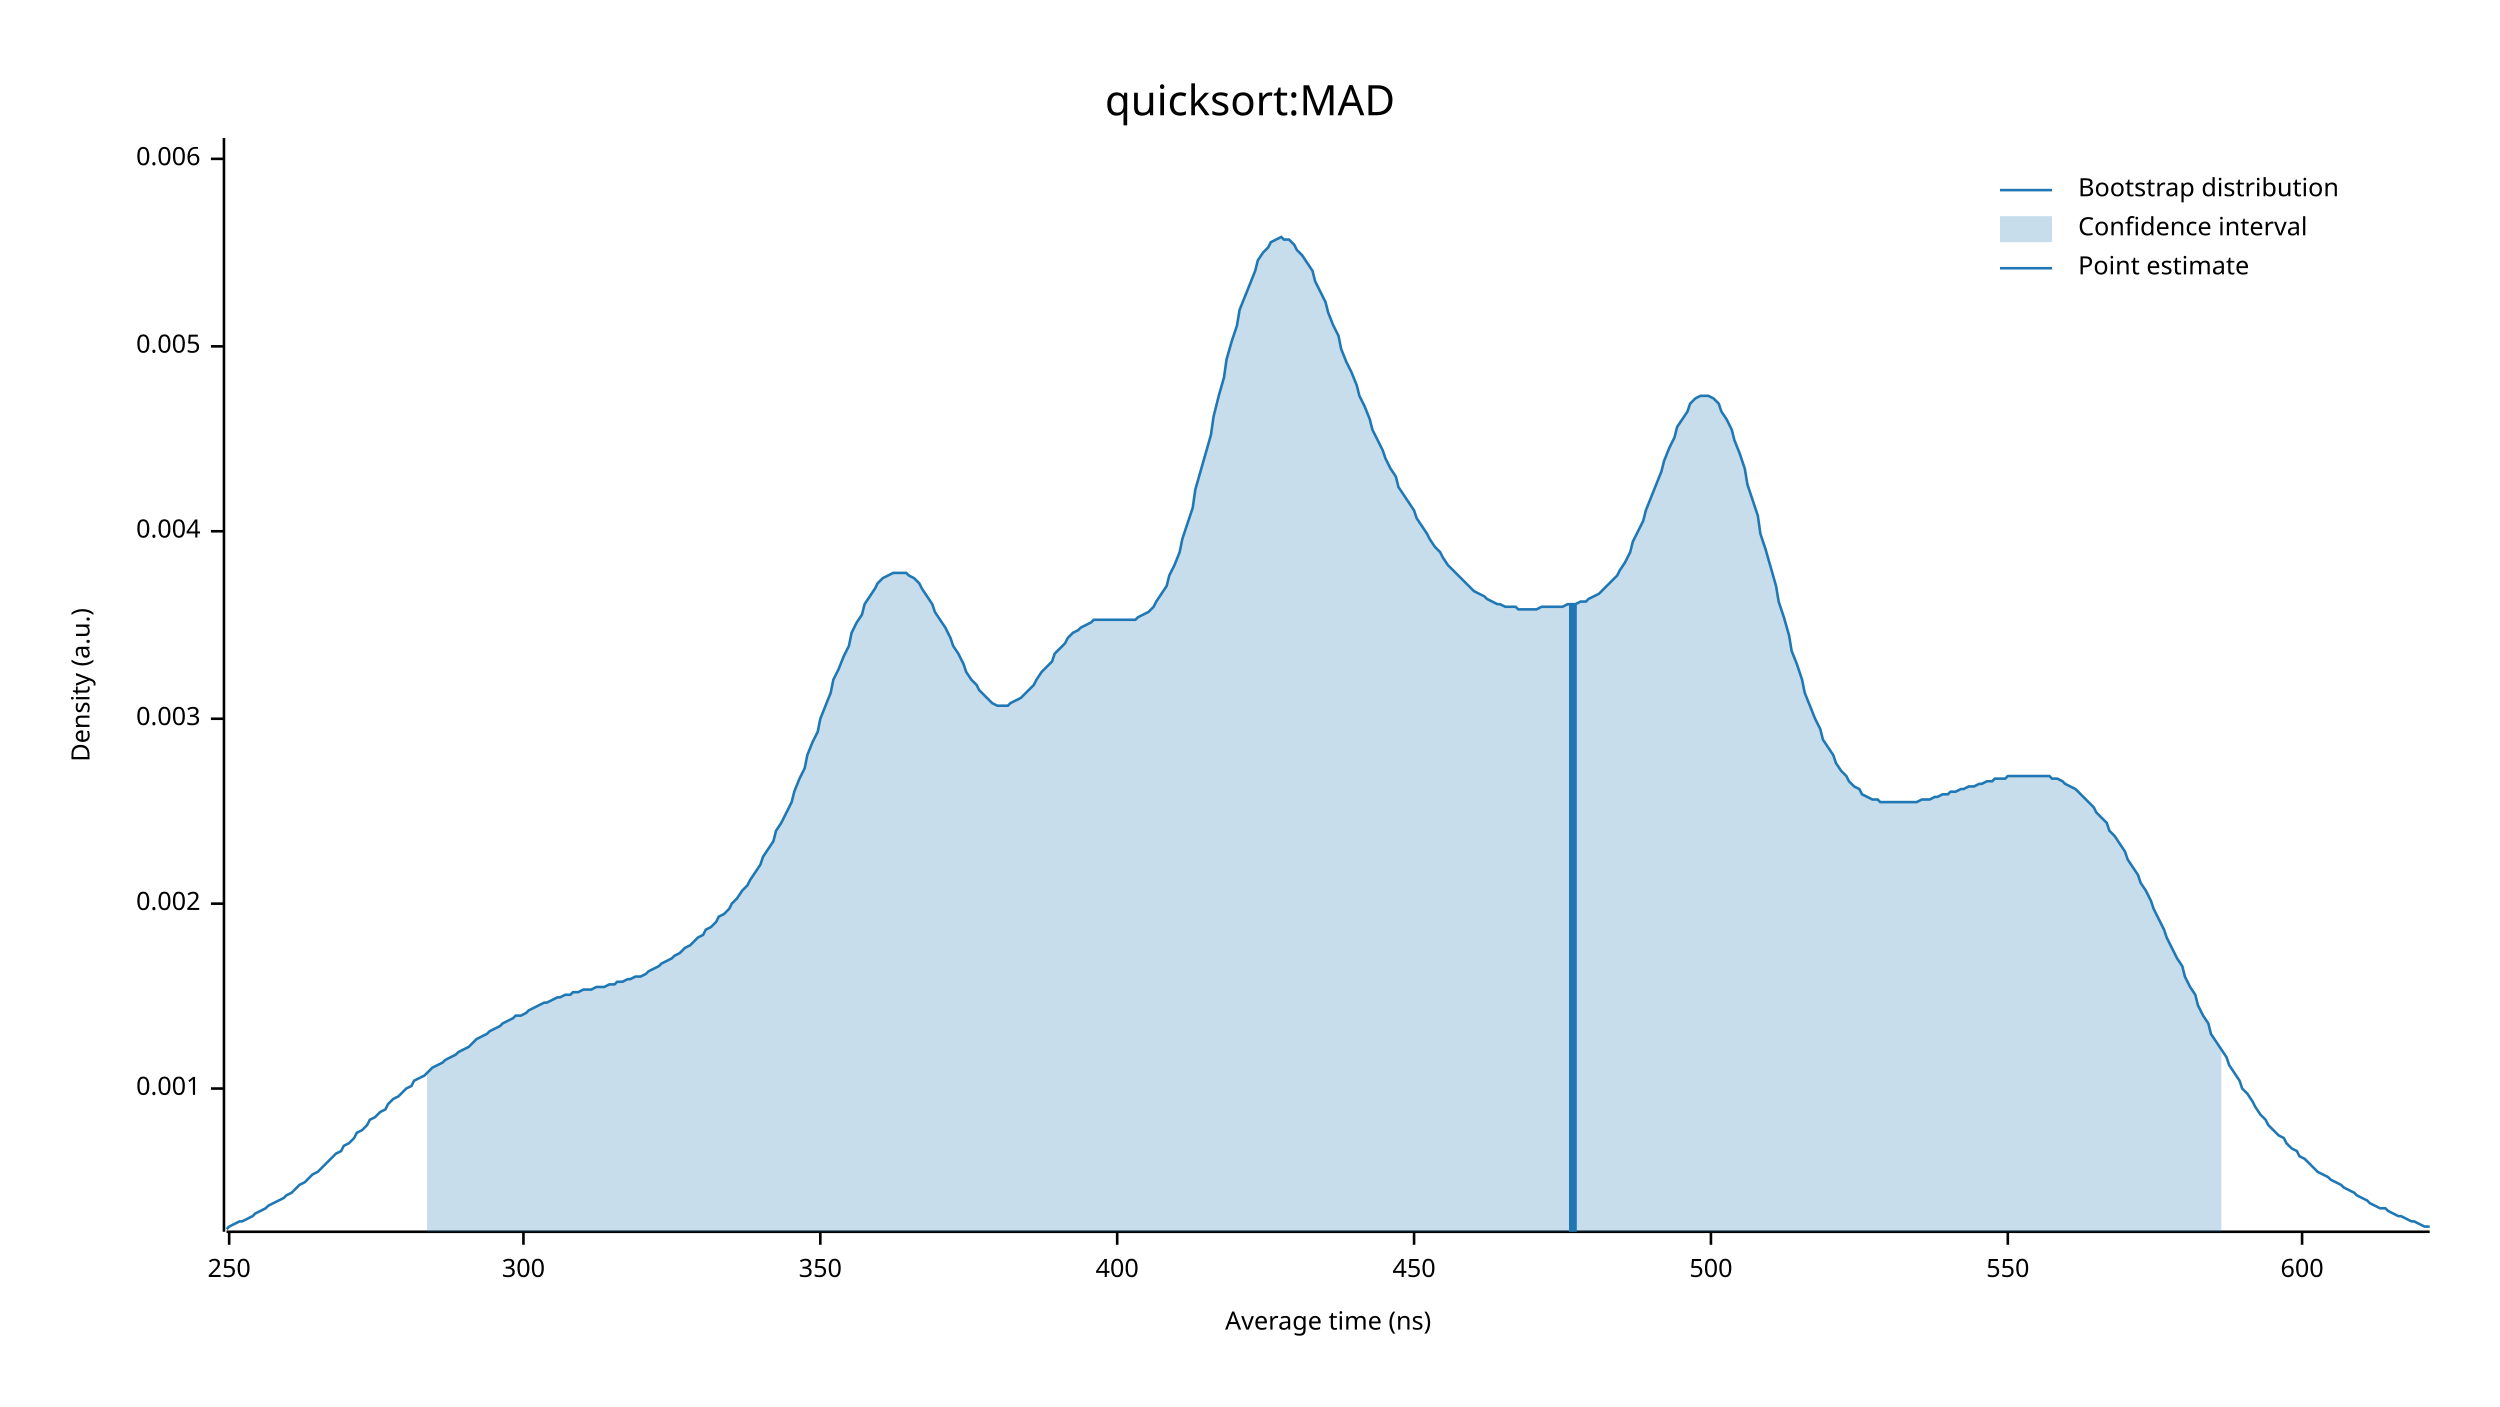
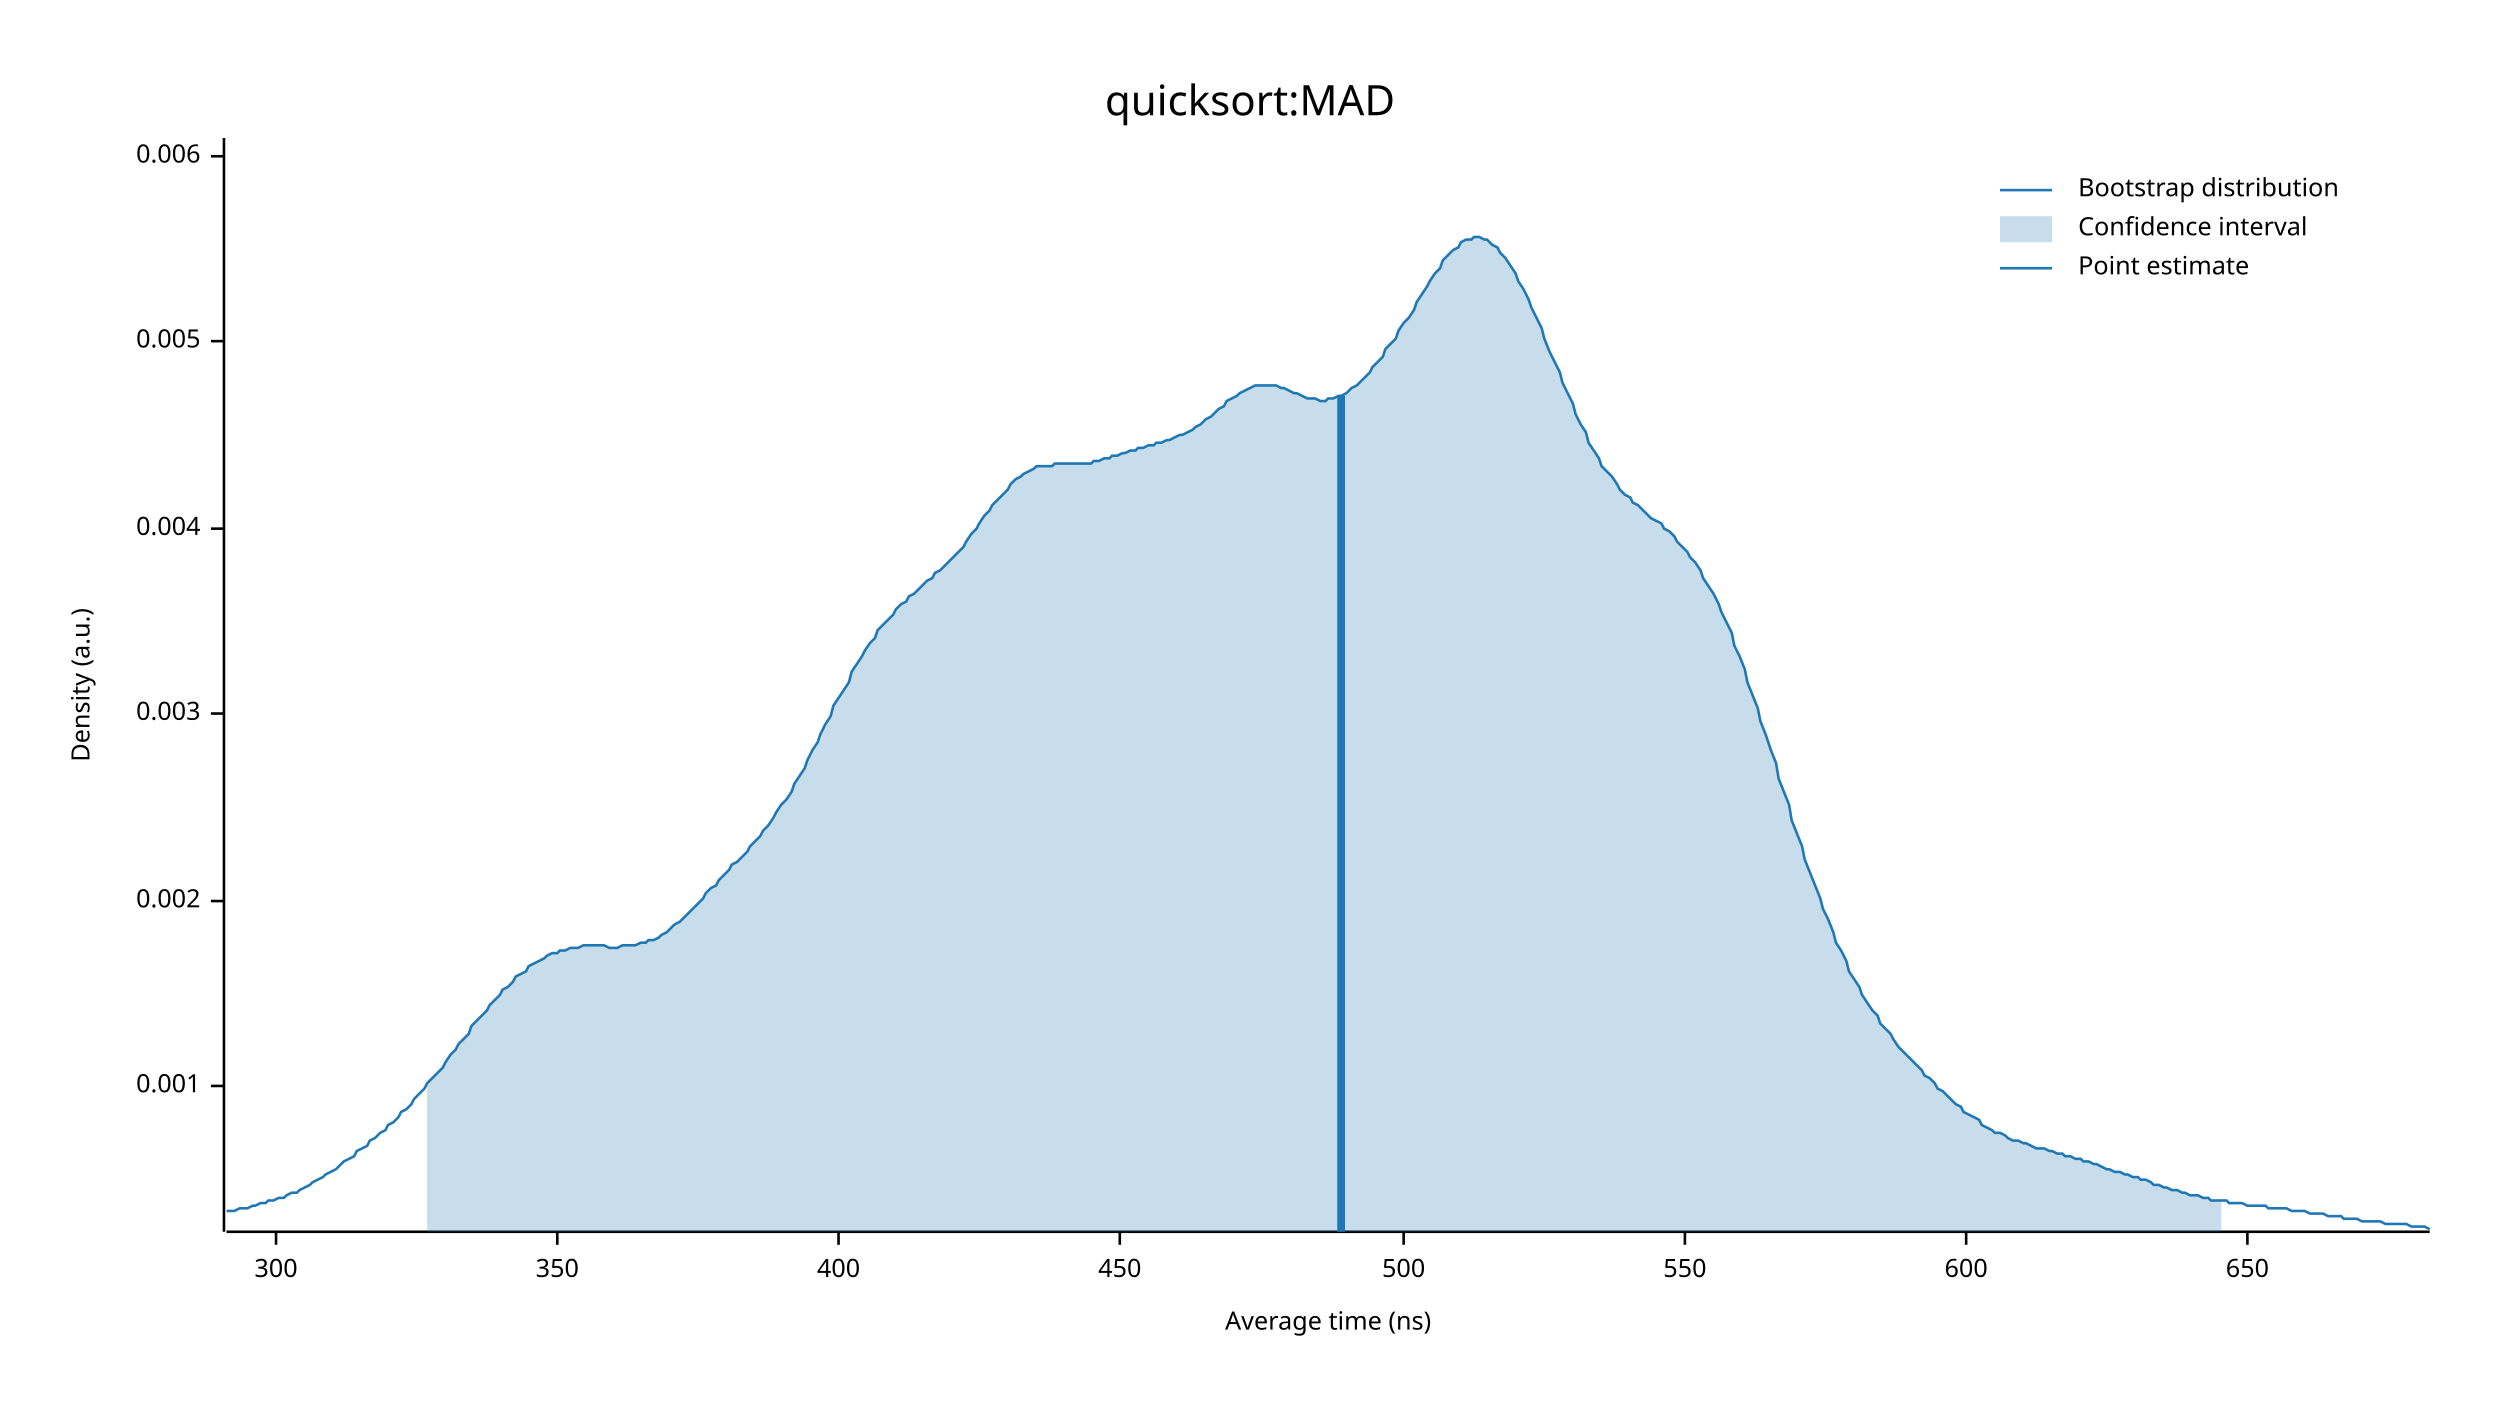
<svg xmlns="http://www.w3.org/2000/svg" width="960" height="540">
  <text x="480" y="32" dy="0.76em" text-anchor="middle" font-family="sans-serif" font-size="16.129" opacity="1" fill="#000000">
quicksort:MAD
</text>
  <text x="27" y="263" dy="0.76em" text-anchor="middle" font-family="sans-serif" font-size="9.677" opacity="1" fill="#000000" transform="rotate(270, 27, 263)">
Density (a.u.)
</text>
  <text x="510" y="513" dy="-0.5ex" text-anchor="middle" font-family="sans-serif" font-size="9.677" opacity="1" fill="#000000">
Average time (ns)
</text>
  <polyline fill="none" opacity="1" stroke="#000000" stroke-width="1" points="86,53 86,473 " />
-   <text x="77" y="418" dy="0.5ex" text-anchor="end" font-family="sans-serif" font-size="9.677" opacity="1" fill="#000000">
+   <text x="77" y="417" dy="0.5ex" text-anchor="end" font-family="sans-serif" font-size="9.677" opacity="1" fill="#000000">
0.001
</text>
-   <polyline fill="none" opacity="1" stroke="#000000" stroke-width="1" points="81,418 86,418 " />
-   <text x="77" y="347" dy="0.5ex" text-anchor="end" font-family="sans-serif" font-size="9.677" opacity="1" fill="#000000">
+   <polyline fill="none" opacity="1" stroke="#000000" stroke-width="1" points="81,417 86,417 " />
+   <text x="77" y="346" dy="0.5ex" text-anchor="end" font-family="sans-serif" font-size="9.677" opacity="1" fill="#000000">
0.002
</text>
-   <polyline fill="none" opacity="1" stroke="#000000" stroke-width="1" points="81,347 86,347 " />
-   <text x="77" y="276" dy="0.5ex" text-anchor="end" font-family="sans-serif" font-size="9.677" opacity="1" fill="#000000">
+   <polyline fill="none" opacity="1" stroke="#000000" stroke-width="1" points="81,346 86,346 " />
+   <text x="77" y="274" dy="0.5ex" text-anchor="end" font-family="sans-serif" font-size="9.677" opacity="1" fill="#000000">
0.003
</text>
-   <polyline fill="none" opacity="1" stroke="#000000" stroke-width="1" points="81,276 86,276 " />
-   <text x="77" y="204" dy="0.5ex" text-anchor="end" font-family="sans-serif" font-size="9.677" opacity="1" fill="#000000">
+   <polyline fill="none" opacity="1" stroke="#000000" stroke-width="1" points="81,274 86,274 " />
+   <text x="77" y="203" dy="0.5ex" text-anchor="end" font-family="sans-serif" font-size="9.677" opacity="1" fill="#000000">
0.004
</text>
-   <polyline fill="none" opacity="1" stroke="#000000" stroke-width="1" points="81,204 86,204 " />
-   <text x="77" y="133" dy="0.5ex" text-anchor="end" font-family="sans-serif" font-size="9.677" opacity="1" fill="#000000">
+   <polyline fill="none" opacity="1" stroke="#000000" stroke-width="1" points="81,203 86,203 " />
+   <text x="77" y="131" dy="0.5ex" text-anchor="end" font-family="sans-serif" font-size="9.677" opacity="1" fill="#000000">
0.005
</text>
-   <polyline fill="none" opacity="1" stroke="#000000" stroke-width="1" points="81,133 86,133 " />
-   <text x="77" y="61" dy="0.5ex" text-anchor="end" font-family="sans-serif" font-size="9.677" opacity="1" fill="#000000">
+   <polyline fill="none" opacity="1" stroke="#000000" stroke-width="1" points="81,131 86,131 " />
+   <text x="77" y="60" dy="0.5ex" text-anchor="end" font-family="sans-serif" font-size="9.677" opacity="1" fill="#000000">
0.006
</text>
-   <polyline fill="none" opacity="1" stroke="#000000" stroke-width="1" points="81,61 86,61 " />
+   <polyline fill="none" opacity="1" stroke="#000000" stroke-width="1" points="81,60 86,60 " />
  <polyline fill="none" opacity="1" stroke="#000000" stroke-width="1" points="87,473 933,473 " />
-   <text x="88" y="483" dy="0.76em" text-anchor="middle" font-family="sans-serif" font-size="9.677" opacity="1" fill="#000000">
- 250
- </text>
-   <polyline fill="none" opacity="1" stroke="#000000" stroke-width="1" points="88,473 88,478 " />
-   <text x="201" y="483" dy="0.76em" text-anchor="middle" font-family="sans-serif" font-size="9.677" opacity="1" fill="#000000">
+   <text x="106" y="483" dy="0.76em" text-anchor="middle" font-family="sans-serif" font-size="9.677" opacity="1" fill="#000000">
300
</text>
-   <polyline fill="none" opacity="1" stroke="#000000" stroke-width="1" points="201,473 201,478 " />
-   <text x="315" y="483" dy="0.76em" text-anchor="middle" font-family="sans-serif" font-size="9.677" opacity="1" fill="#000000">
+   <polyline fill="none" opacity="1" stroke="#000000" stroke-width="1" points="106,473 106,478 " />
+   <text x="214" y="483" dy="0.76em" text-anchor="middle" font-family="sans-serif" font-size="9.677" opacity="1" fill="#000000">
350
</text>
-   <polyline fill="none" opacity="1" stroke="#000000" stroke-width="1" points="315,473 315,478 " />
-   <text x="429" y="483" dy="0.76em" text-anchor="middle" font-family="sans-serif" font-size="9.677" opacity="1" fill="#000000">
+   <polyline fill="none" opacity="1" stroke="#000000" stroke-width="1" points="214,473 214,478 " />
+   <text x="322" y="483" dy="0.76em" text-anchor="middle" font-family="sans-serif" font-size="9.677" opacity="1" fill="#000000">
400
</text>
-   <polyline fill="none" opacity="1" stroke="#000000" stroke-width="1" points="429,473 429,478 " />
-   <text x="543" y="483" dy="0.76em" text-anchor="middle" font-family="sans-serif" font-size="9.677" opacity="1" fill="#000000">
+   <polyline fill="none" opacity="1" stroke="#000000" stroke-width="1" points="322,473 322,478 " />
+   <text x="430" y="483" dy="0.76em" text-anchor="middle" font-family="sans-serif" font-size="9.677" opacity="1" fill="#000000">
450
</text>
-   <polyline fill="none" opacity="1" stroke="#000000" stroke-width="1" points="543,473 543,478 " />
-   <text x="657" y="483" dy="0.76em" text-anchor="middle" font-family="sans-serif" font-size="9.677" opacity="1" fill="#000000">
+   <polyline fill="none" opacity="1" stroke="#000000" stroke-width="1" points="430,473 430,478 " />
+   <text x="539" y="483" dy="0.76em" text-anchor="middle" font-family="sans-serif" font-size="9.677" opacity="1" fill="#000000">
500
</text>
-   <polyline fill="none" opacity="1" stroke="#000000" stroke-width="1" points="657,473 657,478 " />
-   <text x="771" y="483" dy="0.76em" text-anchor="middle" font-family="sans-serif" font-size="9.677" opacity="1" fill="#000000">
+   <polyline fill="none" opacity="1" stroke="#000000" stroke-width="1" points="539,473 539,478 " />
+   <text x="647" y="483" dy="0.76em" text-anchor="middle" font-family="sans-serif" font-size="9.677" opacity="1" fill="#000000">
550
</text>
-   <polyline fill="none" opacity="1" stroke="#000000" stroke-width="1" points="771,473 771,478 " />
-   <text x="884" y="483" dy="0.76em" text-anchor="middle" font-family="sans-serif" font-size="9.677" opacity="1" fill="#000000">
+   <polyline fill="none" opacity="1" stroke="#000000" stroke-width="1" points="647,473 647,478 " />
+   <text x="755" y="483" dy="0.76em" text-anchor="middle" font-family="sans-serif" font-size="9.677" opacity="1" fill="#000000">
600
</text>
-   <polyline fill="none" opacity="1" stroke="#000000" stroke-width="1" points="884,473 884,478 " />
-   <polyline fill="none" opacity="1" stroke="#1F78B4" stroke-width="1" points="87,472 88,471 90,470 92,469 93,469 95,468 97,467 98,466 100,465 102,464 103,463 105,462 107,461 109,460 110,459 112,458 114,456 115,455 117,454 119,452 120,451 122,450 124,448 125,447 127,445 129,443 131,442 132,440 134,439 136,437 137,435 139,434 141,432 142,430 144,429 146,427 148,426 149,424 151,422 153,421 154,420 156,418 158,417 159,415 161,414 163,413 164,412 166,410 168,409 170,408 171,407 173,406 175,405 176,404 178,403 180,402 181,401 183,399 185,398 187,397 188,396 190,395 192,394 193,393 195,392 197,391 198,390 200,390 202,389 203,388 205,387 207,386 209,385 210,385 212,384 214,383 215,383 217,382 219,382 220,381 222,381 224,380 226,380 227,380 229,379 231,379 232,379 234,378 236,378 237,377 239,377 241,376 242,376 244,375 246,375 248,374 249,373 251,372 253,371 254,370 256,369 258,368 259,367 261,366 263,364 265,363 266,362 268,360 270,359 271,357 273,356 275,354 276,352 278,351 280,349 281,347 283,345 285,342 287,340 288,338 290,335 292,332 293,329 295,326 297,323 298,319 300,316 302,312 304,308 305,304 307,299 309,295 310,290 312,285 314,281 315,276 317,271 319,266 320,261 322,257 324,252 326,248 327,243 329,239 331,236 332,232 334,229 336,226 337,224 339,222 341,221 343,220 344,220 346,220 348,220 349,221 351,222 353,224 354,226 356,229 358,232 359,235 361,238 363,241 365,245 366,248 368,251 370,255 371,258 373,261 375,263 376,265 378,267 380,269 381,270 383,271 385,271 387,271 388,270 390,269 392,268 393,267 395,265 397,263 398,261 400,258 402,256 404,254 405,251 407,249 409,247 410,245 412,243 414,242 415,241 417,240 419,239 420,238 422,238 424,238 426,238 427,238 429,238 431,238 432,238 434,238 436,238 437,237 439,236 441,235 443,233 444,231 446,228 448,225 449,221 451,217 453,212 454,207 456,201 458,195 459,188 461,181 463,174 465,167 466,160 468,152 470,145 471,138 473,131 475,125 476,119 478,114 480,109 482,104 483,100 485,97 487,95 488,93 490,92 492,91 493,92 495,92 497,94 498,96 500,98 502,101 504,104 505,108 507,112 509,116 510,120 512,125 514,129 515,134 517,139 519,143 521,148 522,152 524,156 526,161 527,165 529,169 531,173 532,176 534,180 536,183 537,187 539,190 541,193 543,196 544,199 546,202 548,205 549,207 551,210 553,212 554,214 556,217 558,219 560,221 561,222 563,224 565,226 566,227 568,228 570,229 571,230 573,231 575,232 576,232 578,233 580,233 582,233 583,234 585,234 587,234 588,234 590,234 592,233 593,233 595,233 597,233 599,233 600,233 602,232 604,232 605,232 607,231 609,231 610,230 612,229 614,228 615,227 617,225 619,223 621,221 622,219 624,216 626,212 627,208 629,204 631,200 632,196 634,191 636,186 638,181 639,177 641,172 643,168 644,164 646,161 648,158 649,155 651,153 653,152 654,152 656,152 658,153 660,155 661,158 663,161 665,165 666,169 668,174 670,180 671,186 673,192 675,198 676,205 678,211 680,218 682,225 683,231 685,237 687,244 688,250 690,255 692,261 693,266 695,271 697,276 699,280 700,284 702,287 704,290 705,293 707,296 709,298 710,300 712,302 714,303 715,305 717,306 719,307 721,307 722,308 724,308 726,308 727,308 729,308 731,308 732,308 734,308 736,308 738,307 739,307 741,307 743,306 744,306 746,305 748,305 749,304 751,304 753,303 754,303 756,302 758,302 760,301 761,301 763,300 765,300 766,299 768,299 770,299 771,298 773,298 775,298 777,298 778,298 780,298 782,298 783,298 785,298 787,298 788,299 790,299 792,300 793,301 795,302 797,303 799,305 800,306 802,308 804,310 805,312 807,314 809,316 810,319 812,321 814,324 816,327 817,330 819,333 821,336 822,339 824,342 826,346 827,349 829,353 831,357 832,360 834,364 836,368 838,371 839,375 841,379 843,382 844,386 846,390 848,393 849,397 851,400 853,403 855,406 856,409 858,412 860,415 861,418 863,420 865,423 866,425 868,428 870,430 871,432 873,434 875,436 877,437 878,439 880,441 882,442 883,444 885,445 887,447 888,448 890,450 892,451 894,452 895,453 897,454 899,455 900,456 902,457 904,458 905,459 907,460 909,461 910,462 912,463 914,464 916,464 917,465 919,466 921,467 922,467 924,468 926,469 927,469 929,470 931,471 933,471 " />
-   <polygon opacity="0.25" fill="#1F78B4" points="164,412 166,410 168,409 170,408 171,407 173,406 175,405 176,404 178,403 180,402 181,401 183,399 185,398 187,397 188,396 190,395 192,394 193,393 195,392 197,391 198,390 200,390 202,389 203,388 205,387 207,386 209,385 210,385 212,384 214,383 215,383 217,382 219,382 220,381 222,381 224,380 226,380 227,380 229,379 231,379 232,379 234,378 236,378 237,377 239,377 241,376 242,376 244,375 246,375 248,374 249,373 251,372 253,371 254,370 256,369 258,368 259,367 261,366 263,364 265,363 266,362 268,360 270,359 271,357 273,356 275,354 276,352 278,351 280,349 281,347 283,345 285,342 287,340 288,338 290,335 292,332 293,329 295,326 297,323 298,319 300,316 302,312 304,308 305,304 307,299 309,295 310,290 312,285 314,281 315,276 317,271 319,266 320,261 322,257 324,252 326,248 327,243 329,239 331,236 332,232 334,229 336,226 337,224 339,222 341,221 343,220 344,220 346,220 348,220 349,221 351,222 353,224 354,226 356,229 358,232 359,235 361,238 363,241 365,245 366,248 368,251 370,255 371,258 373,261 375,263 376,265 378,267 380,269 381,270 383,271 385,271 387,271 388,270 390,269 392,268 393,267 395,265 397,263 398,261 400,258 402,256 404,254 405,251 407,249 409,247 410,245 412,243 414,242 415,241 417,240 419,239 420,238 422,238 424,238 426,238 427,238 429,238 431,238 432,238 434,238 436,238 437,237 439,236 441,235 443,233 444,231 446,228 448,225 449,221 451,217 453,212 454,207 456,201 458,195 459,188 461,181 463,174 465,167 466,160 468,152 470,145 471,138 473,131 475,125 476,119 478,114 480,109 482,104 483,100 485,97 487,95 488,93 490,92 492,91 493,92 495,92 497,94 498,96 500,98 502,101 504,104 505,108 507,112 509,116 510,120 512,125 514,129 515,134 517,139 519,143 521,148 522,152 524,156 526,161 527,165 529,169 531,173 532,176 534,180 536,183 537,187 539,190 541,193 543,196 544,199 546,202 548,205 549,207 551,210 553,212 554,214 556,217 558,219 560,221 561,222 563,224 565,226 566,227 568,228 570,229 571,230 573,231 575,232 576,232 578,233 580,233 582,233 583,234 585,234 587,234 588,234 590,234 592,233 593,233 595,233 597,233 599,233 600,233 602,232 604,232 605,232 607,231 609,231 610,230 612,229 614,228 615,227 617,225 619,223 621,221 622,219 624,216 626,212 627,208 629,204 631,200 632,196 634,191 636,186 638,181 639,177 641,172 643,168 644,164 646,161 648,158 649,155 651,153 653,152 654,152 656,152 658,153 660,155 661,158 663,161 665,165 666,169 668,174 670,180 671,186 673,192 675,198 676,205 678,211 680,218 682,225 683,231 685,237 687,244 688,250 690,255 692,261 693,266 695,271 697,276 699,280 700,284 702,287 704,290 705,293 707,296 709,298 710,300 712,302 714,303 715,305 717,306 719,307 721,307 722,308 724,308 726,308 727,308 729,308 731,308 732,308 734,308 736,308 738,307 739,307 741,307 743,306 744,306 746,305 748,305 749,304 751,304 753,303 754,303 756,302 758,302 760,301 761,301 763,300 765,300 766,299 768,299 770,299 771,298 773,298 775,298 777,298 778,298 780,298 782,298 783,298 785,298 787,298 788,299 790,299 792,300 793,301 795,302 797,303 799,305 800,306 802,308 804,310 805,312 807,314 809,316 810,319 812,321 814,324 816,327 817,330 819,333 821,336 822,339 824,342 826,346 827,349 829,353 831,357 832,360 834,364 836,368 838,371 839,375 841,379 843,382 844,386 846,390 848,393 849,397 851,400 853,403 853,473 164,473 " />
-   <polyline fill="none" opacity="1" stroke="#1F78B4" stroke-width="3" points="604,473 604,232 " />
+   <polyline fill="none" opacity="1" stroke="#000000" stroke-width="1" points="755,473 755,478 " />
+   <text x="863" y="483" dy="0.76em" text-anchor="middle" font-family="sans-serif" font-size="9.677" opacity="1" fill="#000000">
+ 650
+ </text>
+   <polyline fill="none" opacity="1" stroke="#000000" stroke-width="1" points="863,473 863,478 " />
+   <polyline fill="none" opacity="1" stroke="#1F78B4" stroke-width="1" points="87,465 88,465 90,465 92,464 93,464 95,464 97,463 98,463 100,462 102,462 103,461 105,461 107,460 109,460 110,459 112,458 114,458 115,457 117,456 119,455 120,454 122,453 124,452 125,451 127,450 129,449 131,447 132,446 134,445 136,444 137,442 139,441 141,440 142,438 144,437 146,435 148,434 149,432 151,431 153,429 154,427 156,426 158,424 159,422 161,420 163,418 164,416 166,414 168,412 170,410 171,408 173,405 175,403 176,401 178,399 180,397 181,394 183,392 185,390 187,388 188,386 190,384 192,382 193,380 195,379 197,377 198,375 200,374 202,373 203,371 205,370 207,369 209,368 210,367 212,366 214,366 215,365 217,365 219,364 220,364 222,364 224,363 226,363 227,363 229,363 231,363 232,363 234,364 236,364 237,364 239,363 241,363 242,363 244,363 246,362 248,362 249,361 251,361 253,360 254,359 256,358 258,356 259,355 261,354 263,352 265,350 266,349 268,347 270,345 271,343 273,341 275,340 276,338 278,336 280,334 281,332 283,331 285,329 287,327 288,325 290,323 292,321 293,319 295,317 297,314 298,312 300,309 302,307 304,304 305,301 307,298 309,295 310,292 312,288 314,285 315,282 317,278 319,275 320,271 322,268 324,265 326,262 327,258 329,255 331,252 332,250 334,247 336,245 337,242 339,240 341,238 343,236 344,234 346,232 348,231 349,229 351,228 353,226 354,225 356,223 358,222 359,220 361,219 363,217 365,215 366,214 368,212 370,210 371,208 373,205 375,203 376,201 378,198 380,196 381,194 383,192 385,190 387,188 388,186 390,184 392,183 393,182 395,181 397,180 398,179 400,179 402,179 404,179 405,178 407,178 409,178 410,178 412,178 414,178 415,178 417,178 419,178 420,177 422,177 424,176 426,176 427,175 429,175 431,174 432,174 434,173 436,173 437,172 439,172 441,171 443,171 444,170 446,170 448,169 449,169 451,168 453,167 454,167 456,166 458,165 459,164 461,163 463,161 465,160 466,159 468,157 470,156 471,154 473,153 475,152 476,151 478,150 480,149 482,148 483,148 485,148 487,148 488,148 490,148 492,149 493,149 495,150 497,151 498,151 500,152 502,153 504,153 505,153 507,154 509,154 510,153 512,153 514,152 515,152 517,151 519,149 521,148 522,147 524,145 526,143 527,141 529,139 531,137 532,134 534,132 536,130 537,127 539,124 541,122 543,119 544,116 546,113 548,110 549,108 551,105 553,103 554,100 556,98 558,96 560,95 561,93 563,92 565,92 566,91 568,91 570,92 571,92 573,94 575,95 576,97 578,99 580,102 582,105 583,108 585,111 587,115 588,118 590,122 592,126 593,130 595,135 597,139 599,143 600,147 602,151 604,155 605,159 607,163 609,166 610,170 612,173 614,176 615,179 617,181 619,183 621,186 622,188 624,190 626,191 627,193 629,194 631,196 632,197 634,199 636,200 638,201 639,203 641,204 643,206 644,208 646,210 648,212 649,214 651,216 653,219 654,222 656,225 658,228 660,232 661,235 663,239 665,243 666,248 668,252 670,257 671,262 673,267 675,272 676,277 678,282 680,288 682,293 683,299 685,304 687,309 688,315 690,320 692,325 693,330 695,335 697,340 699,345 700,349 702,353 704,358 705,362 707,365 709,369 710,373 712,376 714,379 715,382 717,385 719,388 721,390 722,393 724,395 726,397 727,399 729,402 731,404 732,405 734,407 736,409 738,411 739,413 741,414 743,416 744,418 746,419 748,421 749,422 751,424 753,425 754,427 756,428 758,429 760,430 761,432 763,433 765,434 766,435 768,435 770,436 771,437 773,438 775,438 777,439 778,439 780,440 782,441 783,441 785,441 787,442 788,442 790,443 792,443 793,444 795,444 797,445 799,445 800,446 802,446 804,447 805,447 807,448 809,449 810,449 812,450 814,450 816,451 817,451 819,452 821,452 822,453 824,453 826,454 827,455 829,455 831,456 832,456 834,457 836,457 838,458 839,458 841,459 843,459 844,459 846,460 848,460 849,461 851,461 853,461 855,461 856,462 858,462 860,462 861,462 863,463 865,463 866,463 868,463 870,463 871,464 873,464 875,464 877,464 878,464 880,465 882,465 883,465 885,465 887,466 888,466 890,466 892,466 894,467 895,467 897,467 899,467 900,468 902,468 904,468 905,468 907,469 909,469 910,469 912,469 914,469 916,470 917,470 919,470 921,470 922,470 924,470 926,471 927,471 929,471 931,471 933,472 " />
+   <polygon opacity="0.25" fill="#1F78B4" points="164,416 166,414 168,412 170,410 171,408 173,405 175,403 176,401 178,399 180,397 181,394 183,392 185,390 187,388 188,386 190,384 192,382 193,380 195,379 197,377 198,375 200,374 202,373 203,371 205,370 207,369 209,368 210,367 212,366 214,366 215,365 217,365 219,364 220,364 222,364 224,363 226,363 227,363 229,363 231,363 232,363 234,364 236,364 237,364 239,363 241,363 242,363 244,363 246,362 248,362 249,361 251,361 253,360 254,359 256,358 258,356 259,355 261,354 263,352 265,350 266,349 268,347 270,345 271,343 273,341 275,340 276,338 278,336 280,334 281,332 283,331 285,329 287,327 288,325 290,323 292,321 293,319 295,317 297,314 298,312 300,309 302,307 304,304 305,301 307,298 309,295 310,292 312,288 314,285 315,282 317,278 319,275 320,271 322,268 324,265 326,262 327,258 329,255 331,252 332,250 334,247 336,245 337,242 339,240 341,238 343,236 344,234 346,232 348,231 349,229 351,228 353,226 354,225 356,223 358,222 359,220 361,219 363,217 365,215 366,214 368,212 370,210 371,208 373,205 375,203 376,201 378,198 380,196 381,194 383,192 385,190 387,188 388,186 390,184 392,183 393,182 395,181 397,180 398,179 400,179 402,179 404,179 405,178 407,178 409,178 410,178 412,178 414,178 415,178 417,178 419,178 420,177 422,177 424,176 426,176 427,175 429,175 431,174 432,174 434,173 436,173 437,172 439,172 441,171 443,171 444,170 446,170 448,169 449,169 451,168 453,167 454,167 456,166 458,165 459,164 461,163 463,161 465,160 466,159 468,157 470,156 471,154 473,153 475,152 476,151 478,150 480,149 482,148 483,148 485,148 487,148 488,148 490,148 492,149 493,149 495,150 497,151 498,151 500,152 502,153 504,153 505,153 507,154 509,154 510,153 512,153 514,152 515,152 517,151 519,149 521,148 522,147 524,145 526,143 527,141 529,139 531,137 532,134 534,132 536,130 537,127 539,124 541,122 543,119 544,116 546,113 548,110 549,108 551,105 553,103 554,100 556,98 558,96 560,95 561,93 563,92 565,92 566,91 568,91 570,92 571,92 573,94 575,95 576,97 578,99 580,102 582,105 583,108 585,111 587,115 588,118 590,122 592,126 593,130 595,135 597,139 599,143 600,147 602,151 604,155 605,159 607,163 609,166 610,170 612,173 614,176 615,179 617,181 619,183 621,186 622,188 624,190 626,191 627,193 629,194 631,196 632,197 634,199 636,200 638,201 639,203 641,204 643,206 644,208 646,210 648,212 649,214 651,216 653,219 654,222 656,225 658,228 660,232 661,235 663,239 665,243 666,248 668,252 670,257 671,262 673,267 675,272 676,277 678,282 680,288 682,293 683,299 685,304 687,309 688,315 690,320 692,325 693,330 695,335 697,340 699,345 700,349 702,353 704,358 705,362 707,365 709,369 710,373 712,376 714,379 715,382 717,385 719,388 721,390 722,393 724,395 726,397 727,399 729,402 731,404 732,405 734,407 736,409 738,411 739,413 741,414 743,416 744,418 746,419 748,421 749,422 751,424 753,425 754,427 756,428 758,429 760,430 761,432 763,433 765,434 766,435 768,435 770,436 771,437 773,438 775,438 777,439 778,439 780,440 782,441 783,441 785,441 787,442 788,442 790,443 792,443 793,444 795,444 797,445 799,445 800,446 802,446 804,447 805,447 807,448 809,449 810,449 812,450 814,450 816,451 817,451 819,452 821,452 822,453 824,453 826,454 827,455 829,455 831,456 832,456 834,457 836,457 838,458 839,458 841,459 843,459 844,459 846,460 848,460 849,461 851,461 853,461 853,473 164,473 " />
+   <polyline fill="none" opacity="1" stroke="#1F78B4" stroke-width="3" points="515,473 515,152 " />
  <text x="798" y="68" dy="0.76em" text-anchor="start" font-family="sans-serif" font-size="9.677" opacity="1" fill="#000000">
Bootstrap distribution
</text>
  <text x="798" y="83" dy="0.76em" text-anchor="start" font-family="sans-serif" font-size="9.677" opacity="1" fill="#000000">
Confidence interval
</text>
  <text x="798" y="98" dy="0.76em" text-anchor="start" font-family="sans-serif" font-size="9.677" opacity="1" fill="#000000">
Point estimate
</text>
  <polyline fill="none" opacity="1" stroke="#1F78B4" stroke-width="1" points="768,73 788,73 " />
  <rect x="768" y="83" width="20" height="10" opacity="0.25" fill="#1F78B4" stroke="none" />
  <polyline fill="none" opacity="1" stroke="#1F78B4" stroke-width="1" points="768,103 788,103 " />
</svg>
